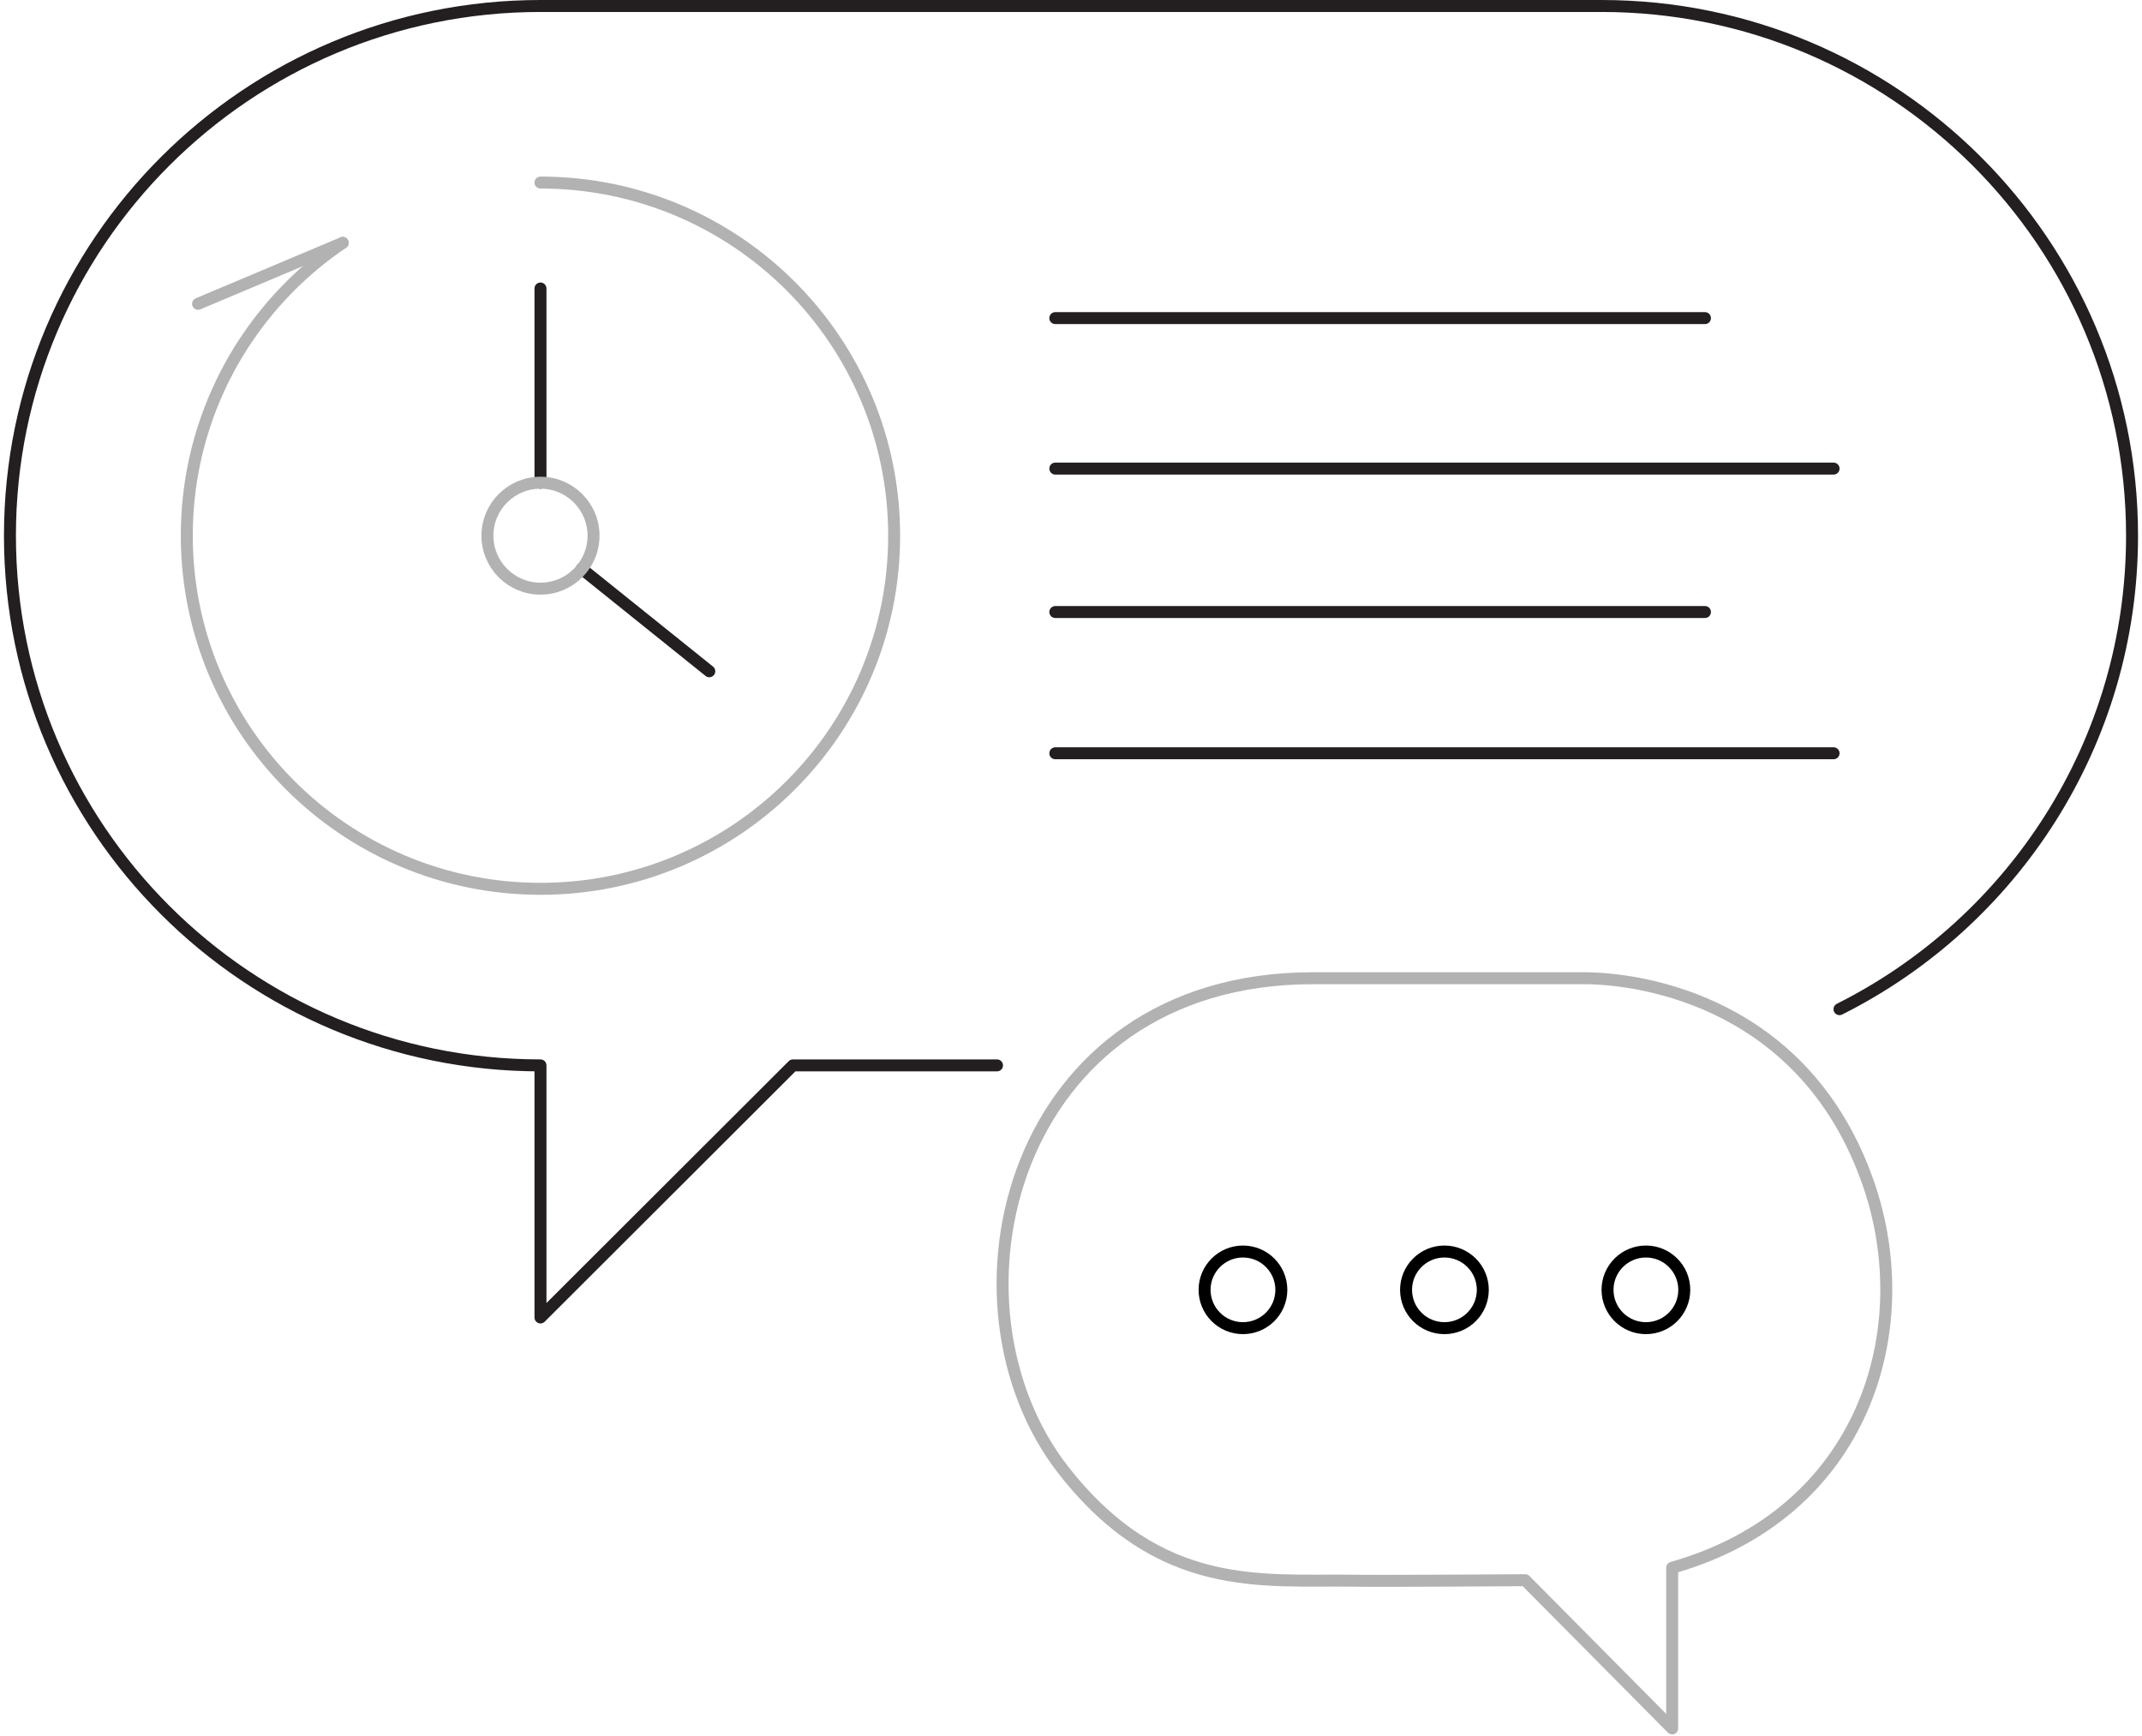
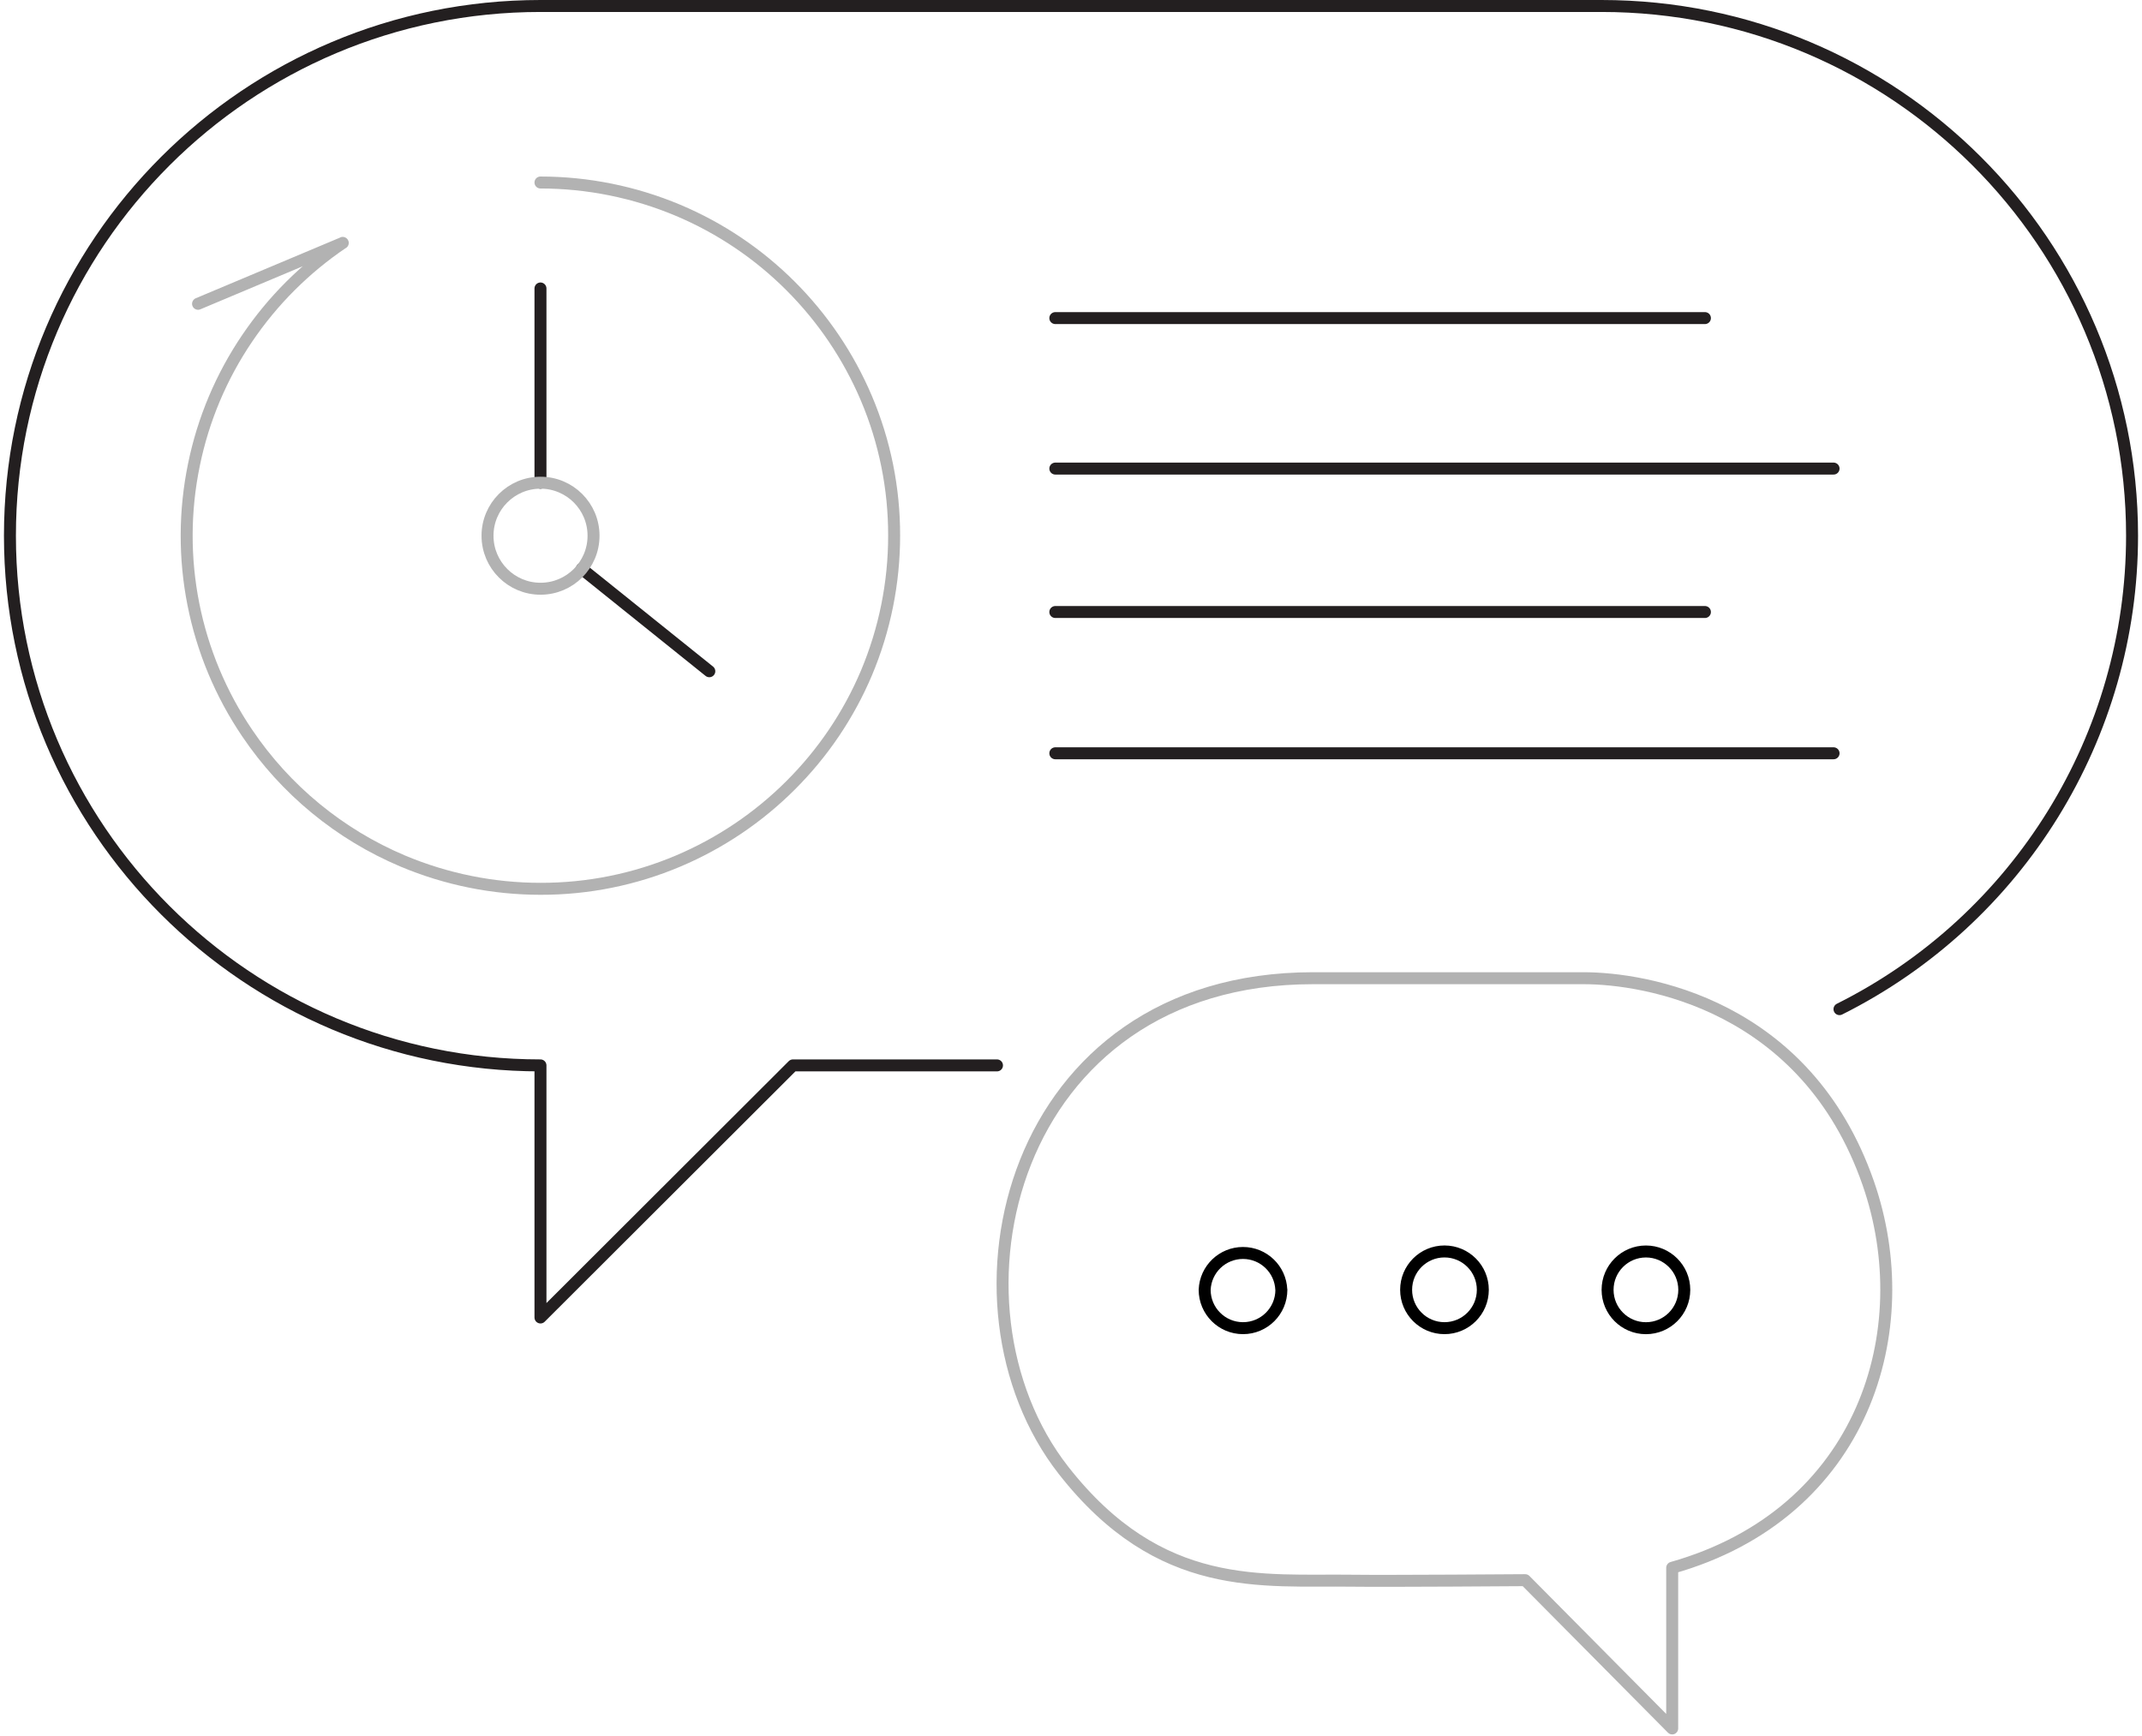
- <svg xmlns="http://www.w3.org/2000/svg" width="358" height="290" viewBox="0 0 358 290" fill="none">
-   <g id="PSW-6">
-     <path id="Stroke 1" d="M90.331 30.508C94.412 30.508 98.397 30.921 102.245 31.707C106.093 32.494 109.805 33.653 113.341 35.147C116.876 36.639 120.237 38.466 123.382 40.587C126.527 42.708 129.457 45.124 132.13 47.794C134.804 50.464 137.224 53.389 139.348 56.529C141.473 59.668 143.303 63.023 144.799 66.553C146.294 70.084 147.455 73.79 148.242 77.632C149.03 81.474 149.444 85.45 149.444 89.525C149.444 93.599 149.03 97.577 148.242 101.419C147.455 105.261 146.294 108.967 144.799 112.496C143.303 116.027 141.473 119.382 139.348 122.522C137.224 125.66 134.804 128.586 132.13 131.255C129.457 133.925 126.527 136.341 123.382 138.462C120.237 140.583 116.876 142.41 113.341 143.904C109.805 145.397 106.093 146.556 102.245 147.342C98.397 148.128 94.412 148.541 90.331 148.541C86.251 148.541 82.267 148.128 78.419 147.342C74.571 146.556 70.858 145.397 67.322 143.904C63.786 142.41 60.426 140.583 57.281 138.462C54.137 136.341 51.207 133.925 48.533 131.255C45.858 128.586 43.44 125.66 41.314 122.522C39.19 119.382 37.359 116.027 35.865 112.496C34.368 108.967 33.209 105.261 32.42 101.419C31.633 97.577 31.219 93.599 31.219 89.525C31.219 85.45 31.633 81.474 32.42 77.632C33.209 73.79 34.368 70.084 35.865 66.553C37.359 63.023 39.19 59.668 41.314 56.529C43.44 53.389 45.858 50.464 48.533 47.794C51.207 45.124 54.137 42.708 57.281 40.587" stroke="#B2B2B2" stroke-width="2" stroke-linecap="round" stroke-linejoin="round" />
-     <path id="Stroke 3" d="M33.105 50.774L57.281 40.587" stroke="#B2B2B2" stroke-width="2" stroke-linecap="round" stroke-linejoin="round" />
-     <path id="Stroke 5" d="M90.331 80.672V48.213" stroke="#231F20" stroke-width="2" stroke-linecap="round" stroke-linejoin="round" />
-     <path id="Stroke 7" d="M118.547 112.184L97.238 95.07" stroke="#231F20" stroke-width="2" stroke-linecap="round" stroke-linejoin="round" />
-     <path id="Stroke 9" fill-rule="evenodd" clip-rule="evenodd" d="M99.199 89.525C99.199 84.636 95.23 80.672 90.332 80.672C85.435 80.672 81.465 84.636 81.465 89.525C81.465 94.415 85.435 98.377 90.332 98.377C95.23 98.377 99.199 94.415 99.199 89.525Z" stroke="#B2B2B2" stroke-width="2" stroke-linecap="round" stroke-linejoin="round" />
-     <path id="Stroke 11" d="M176.377 102.283H284.955" stroke="#231F20" stroke-width="2" stroke-linecap="round" stroke-linejoin="round" />
-     <path id="Stroke 13" d="M176.377 53.162H284.955" stroke="#231F20" stroke-width="2" stroke-linecap="round" stroke-linejoin="round" />
-     <path id="Stroke 15" d="M176.377 125.888H306.452" stroke="#231F20" stroke-width="2" stroke-linecap="round" stroke-linejoin="round" />
-     <path id="Stroke 17" d="M176.377 78.312H306.452" stroke="#231F20" stroke-width="2" stroke-linecap="round" stroke-linejoin="round" />
-     <path id="Stroke 19" d="M307.439 168.654C336.44 154.113 356.337 124.132 356.337 89.525C356.337 40.636 316.637 1 267.668 1H90.331C41.362 1 1.662 40.636 1.662 89.525C1.662 138.414 41.362 178.05 90.331 178.05V220.176L132.526 178.05H166.633" stroke="#231F20" stroke-width="2" stroke-linecap="round" stroke-linejoin="round" />
-     <path id="Stroke 21" fill-rule="evenodd" clip-rule="evenodd" d="M279.476 288.855L254.91 264.084C254.91 264.084 231.772 264.248 226.092 264.169C210.948 263.956 193.918 266.356 177.765 245.741C155.983 217.943 168.729 163.482 219.435 163.482H264.703C274.93 163.482 301.825 167.831 312.243 197.709C320.81 222.278 311.528 252.927 279.476 262.003V288.855Z" stroke="#B2B2B2" stroke-width="2" stroke-linecap="round" stroke-linejoin="round" />
-     <path id="Stroke 23" fill-rule="evenodd" clip-rule="evenodd" d="M281.5 215.56C281.5 219.097 278.629 221.964 275.087 221.964C271.544 221.964 268.672 219.097 268.672 215.56C268.672 212.023 271.544 209.156 275.087 209.156C278.629 209.156 281.5 212.023 281.5 215.56Z" stroke="black" stroke-width="2" stroke-linecap="round" stroke-linejoin="round" />
-     <path id="Stroke 25" fill-rule="evenodd" clip-rule="evenodd" d="M247.827 215.56C247.827 219.097 244.955 221.964 241.413 221.964C237.871 221.964 234.998 219.097 234.998 215.56C234.998 212.023 237.871 209.156 241.413 209.156C244.955 209.156 247.827 212.023 247.827 215.56Z" stroke="black" stroke-width="2" stroke-linecap="round" stroke-linejoin="round" />
-     <path id="Stroke 27" fill-rule="evenodd" clip-rule="evenodd" d="M214.155 215.56C214.155 219.097 211.282 221.964 207.74 221.964C204.198 221.964 201.326 219.097 201.326 215.56C201.326 212.023 204.198 209.156 207.74 209.156C211.282 209.156 214.155 212.023 214.155 215.56Z" stroke="black" stroke-width="2" stroke-linecap="round" stroke-linejoin="round" />
+ <svg xmlns="http://www.w3.org/2000/svg" width="358" height="290" fill="none">
+   <g stroke-width="2" stroke-linecap="round" stroke-linejoin="round">
+     <path d="M90.33 30.5a59.48 59.48 0 0123.01 4.65 58.97 58.97 0 0118.79 12.64 59.31 59.31 0 0112.67 18.76 58.51 58.51 0 014.64 22.97 59.15 59.15 0 01-4.64 22.98 58.85 58.85 0 01-12.67 18.75 59.3 59.3 0 01-18.79 12.65 58.74 58.74 0 01-23 4.64 59.48 59.48 0 01-23.02-4.64 59.08 59.08 0 01-26-21.38 58.77 58.77 0 01-8.9-44.89 58.5 58.5 0 018.9-21.1 59.4 59.4 0 0115.96-15.94M33.1 50.77L57.29 40.6" stroke="#B2B2B2" />
+     <path d="M90.33 80.67V48.21M118.55 112.18L97.24 95.07" stroke="#231F20" />
+     <path clip-rule="evenodd" d="M99.2 89.52a8.86 8.86 0 10-17.72.02 8.86 8.86 0 0017.72-.02z" stroke="#B2B2B2" />
+     <path d="M176.38 102.28h108.57M176.38 53.16h108.57M176.38 125.89h130.07M176.38 78.31h130.07M307.44 168.65a88.48 88.48 0 0048.9-79.12c0-48.9-39.7-88.53-88.67-88.53H90.33C41.36 1 1.66 40.64 1.66 89.53c0 48.88 39.7 88.52 88.67 88.52v42.13l42.2-42.13h34.1" stroke="#231F20" />
+     <path clip-rule="evenodd" d="M279.48 288.86l-24.57-24.78s-23.14.17-28.82.09c-15.14-.21-32.17 2.19-48.33-18.43-21.78-27.8-9.03-82.26 41.68-82.26h45.26c10.23 0 37.13 4.35 47.54 34.23 8.57 24.57-.71 55.22-32.76 64.3v26.85z" stroke="#B2B2B2" />
+     <path clip-rule="evenodd" d="M281.5 215.56a6.4 6.4 0 11-12.82 0 6.4 6.4 0 0112.82 0zM247.83 215.56a6.4 6.4 0 11-12.82-.01 6.4 6.4 0 0112.82.01zM214.16 215.56a6.41 6.41 0 11-12.82-.01 6.41 6.41 0 0112.81.01z" stroke="#000" />
  </g>
</svg>
